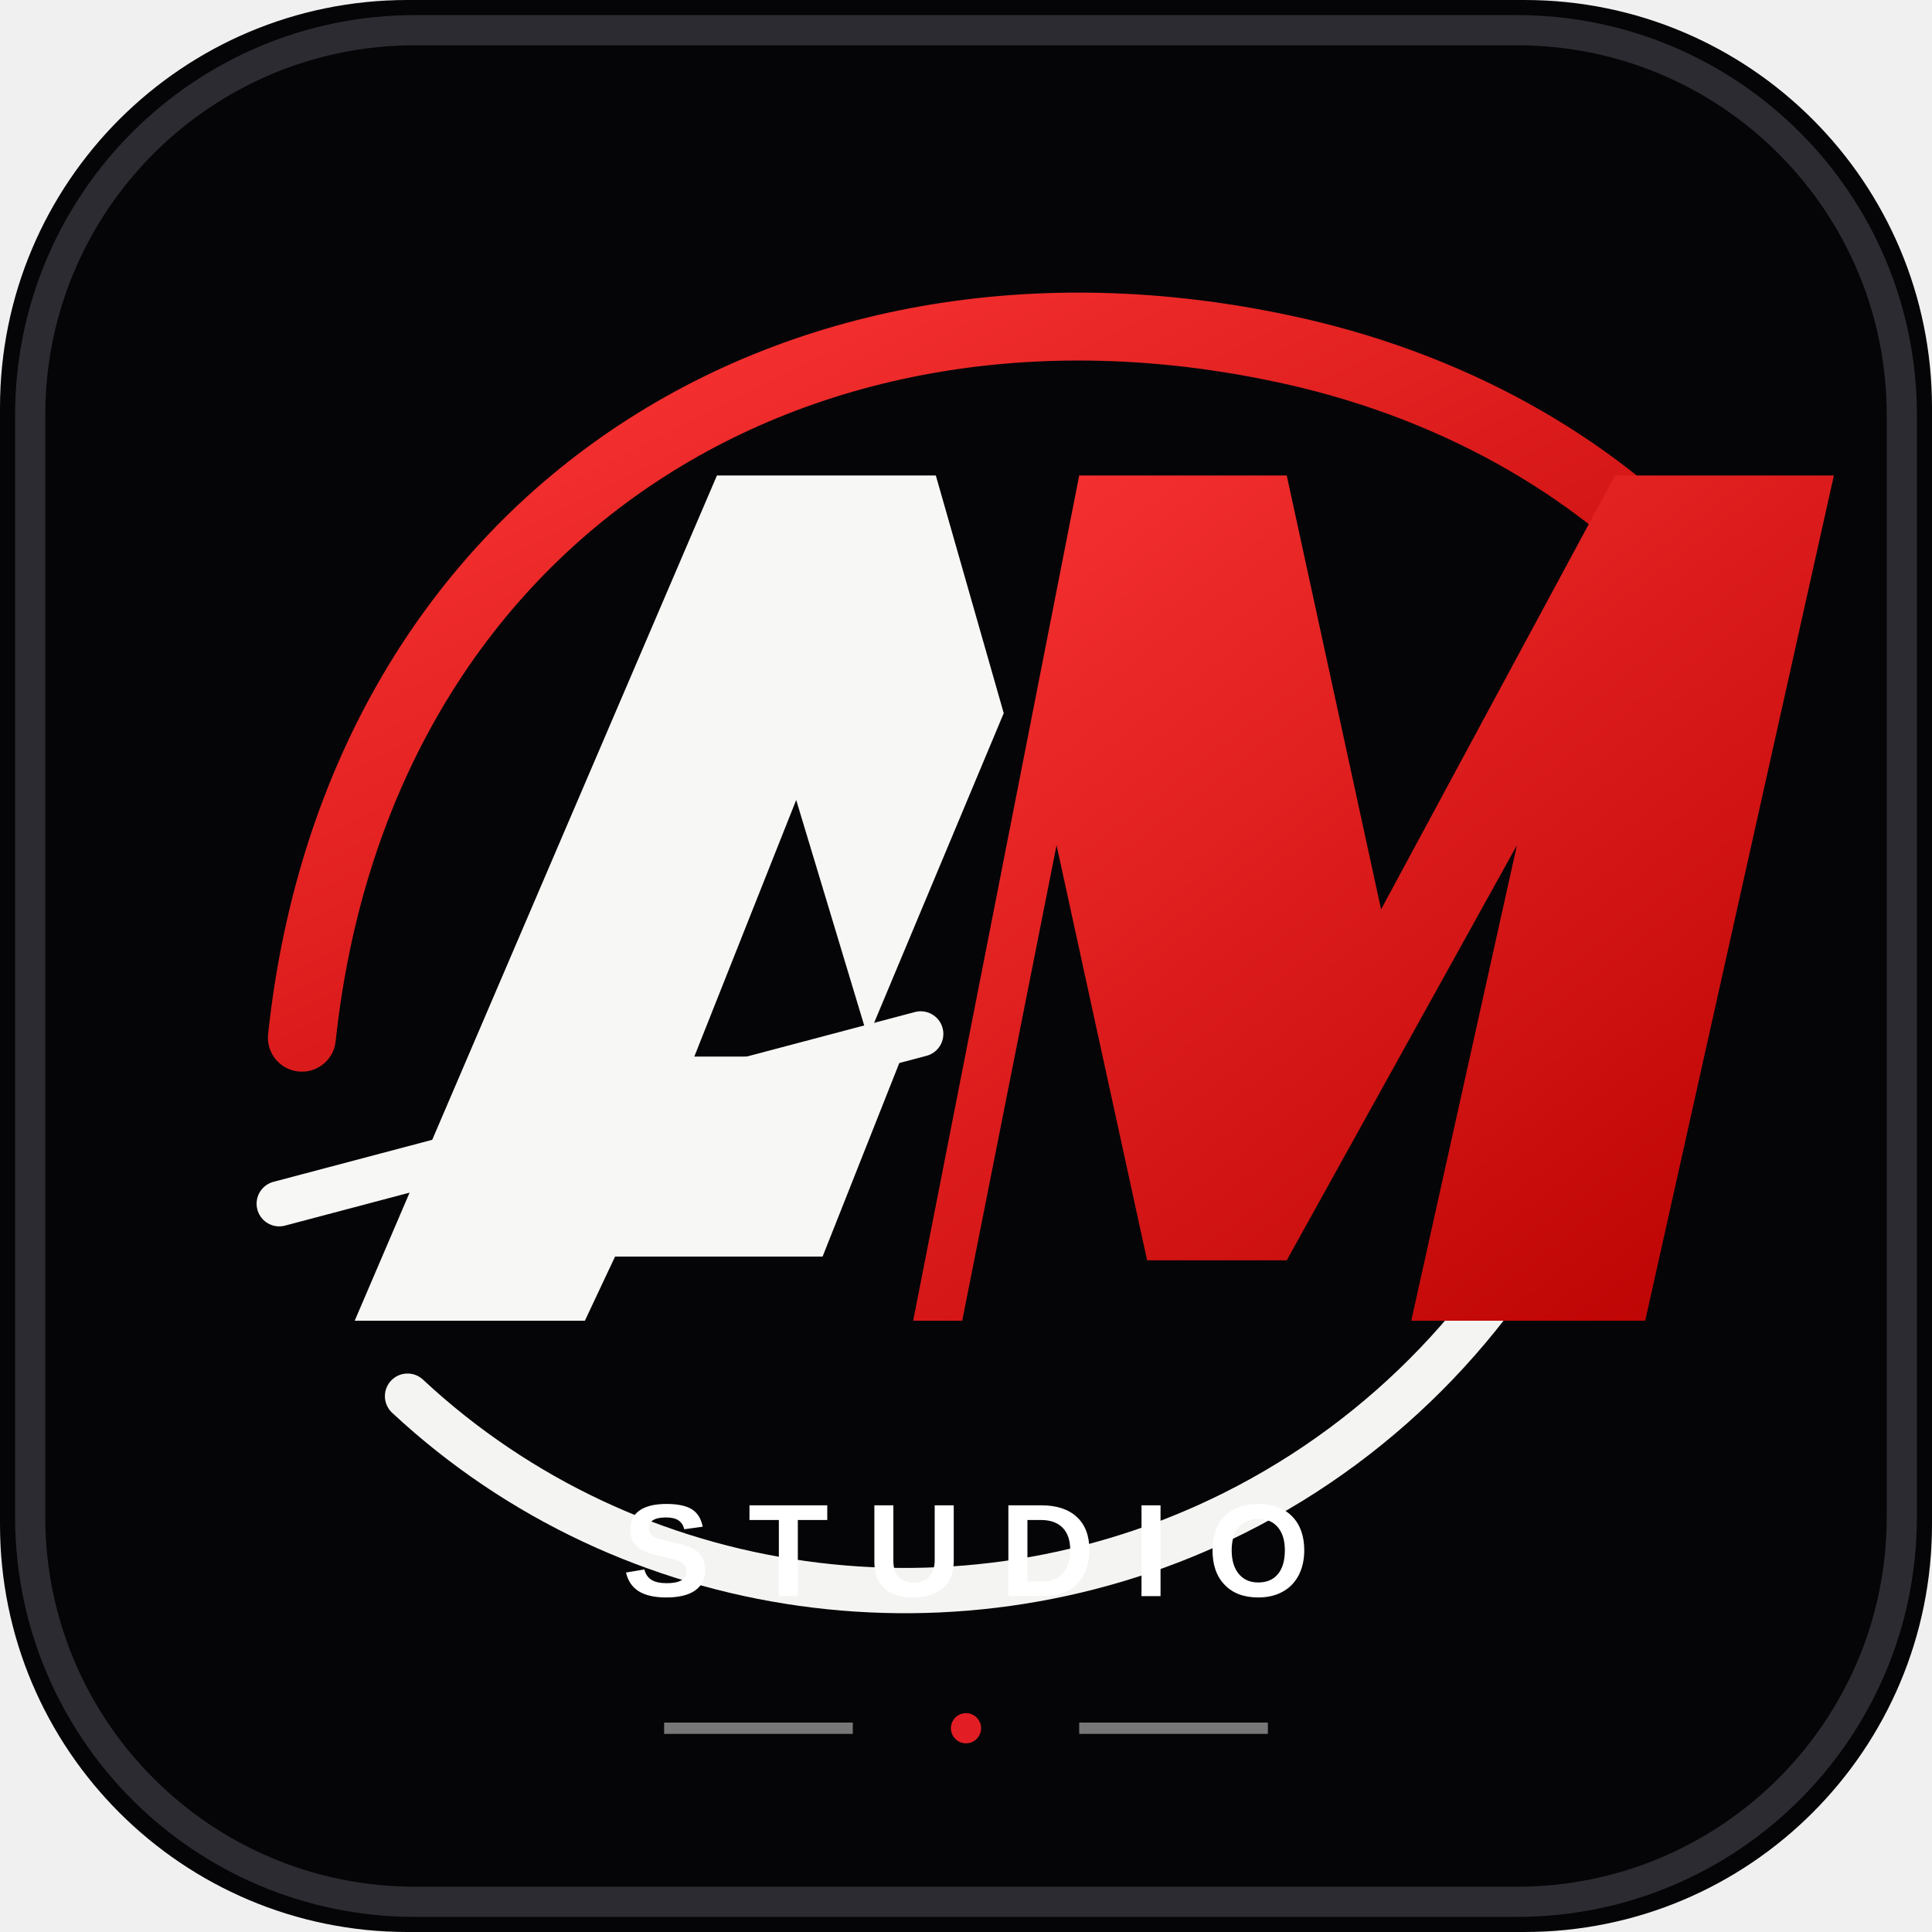
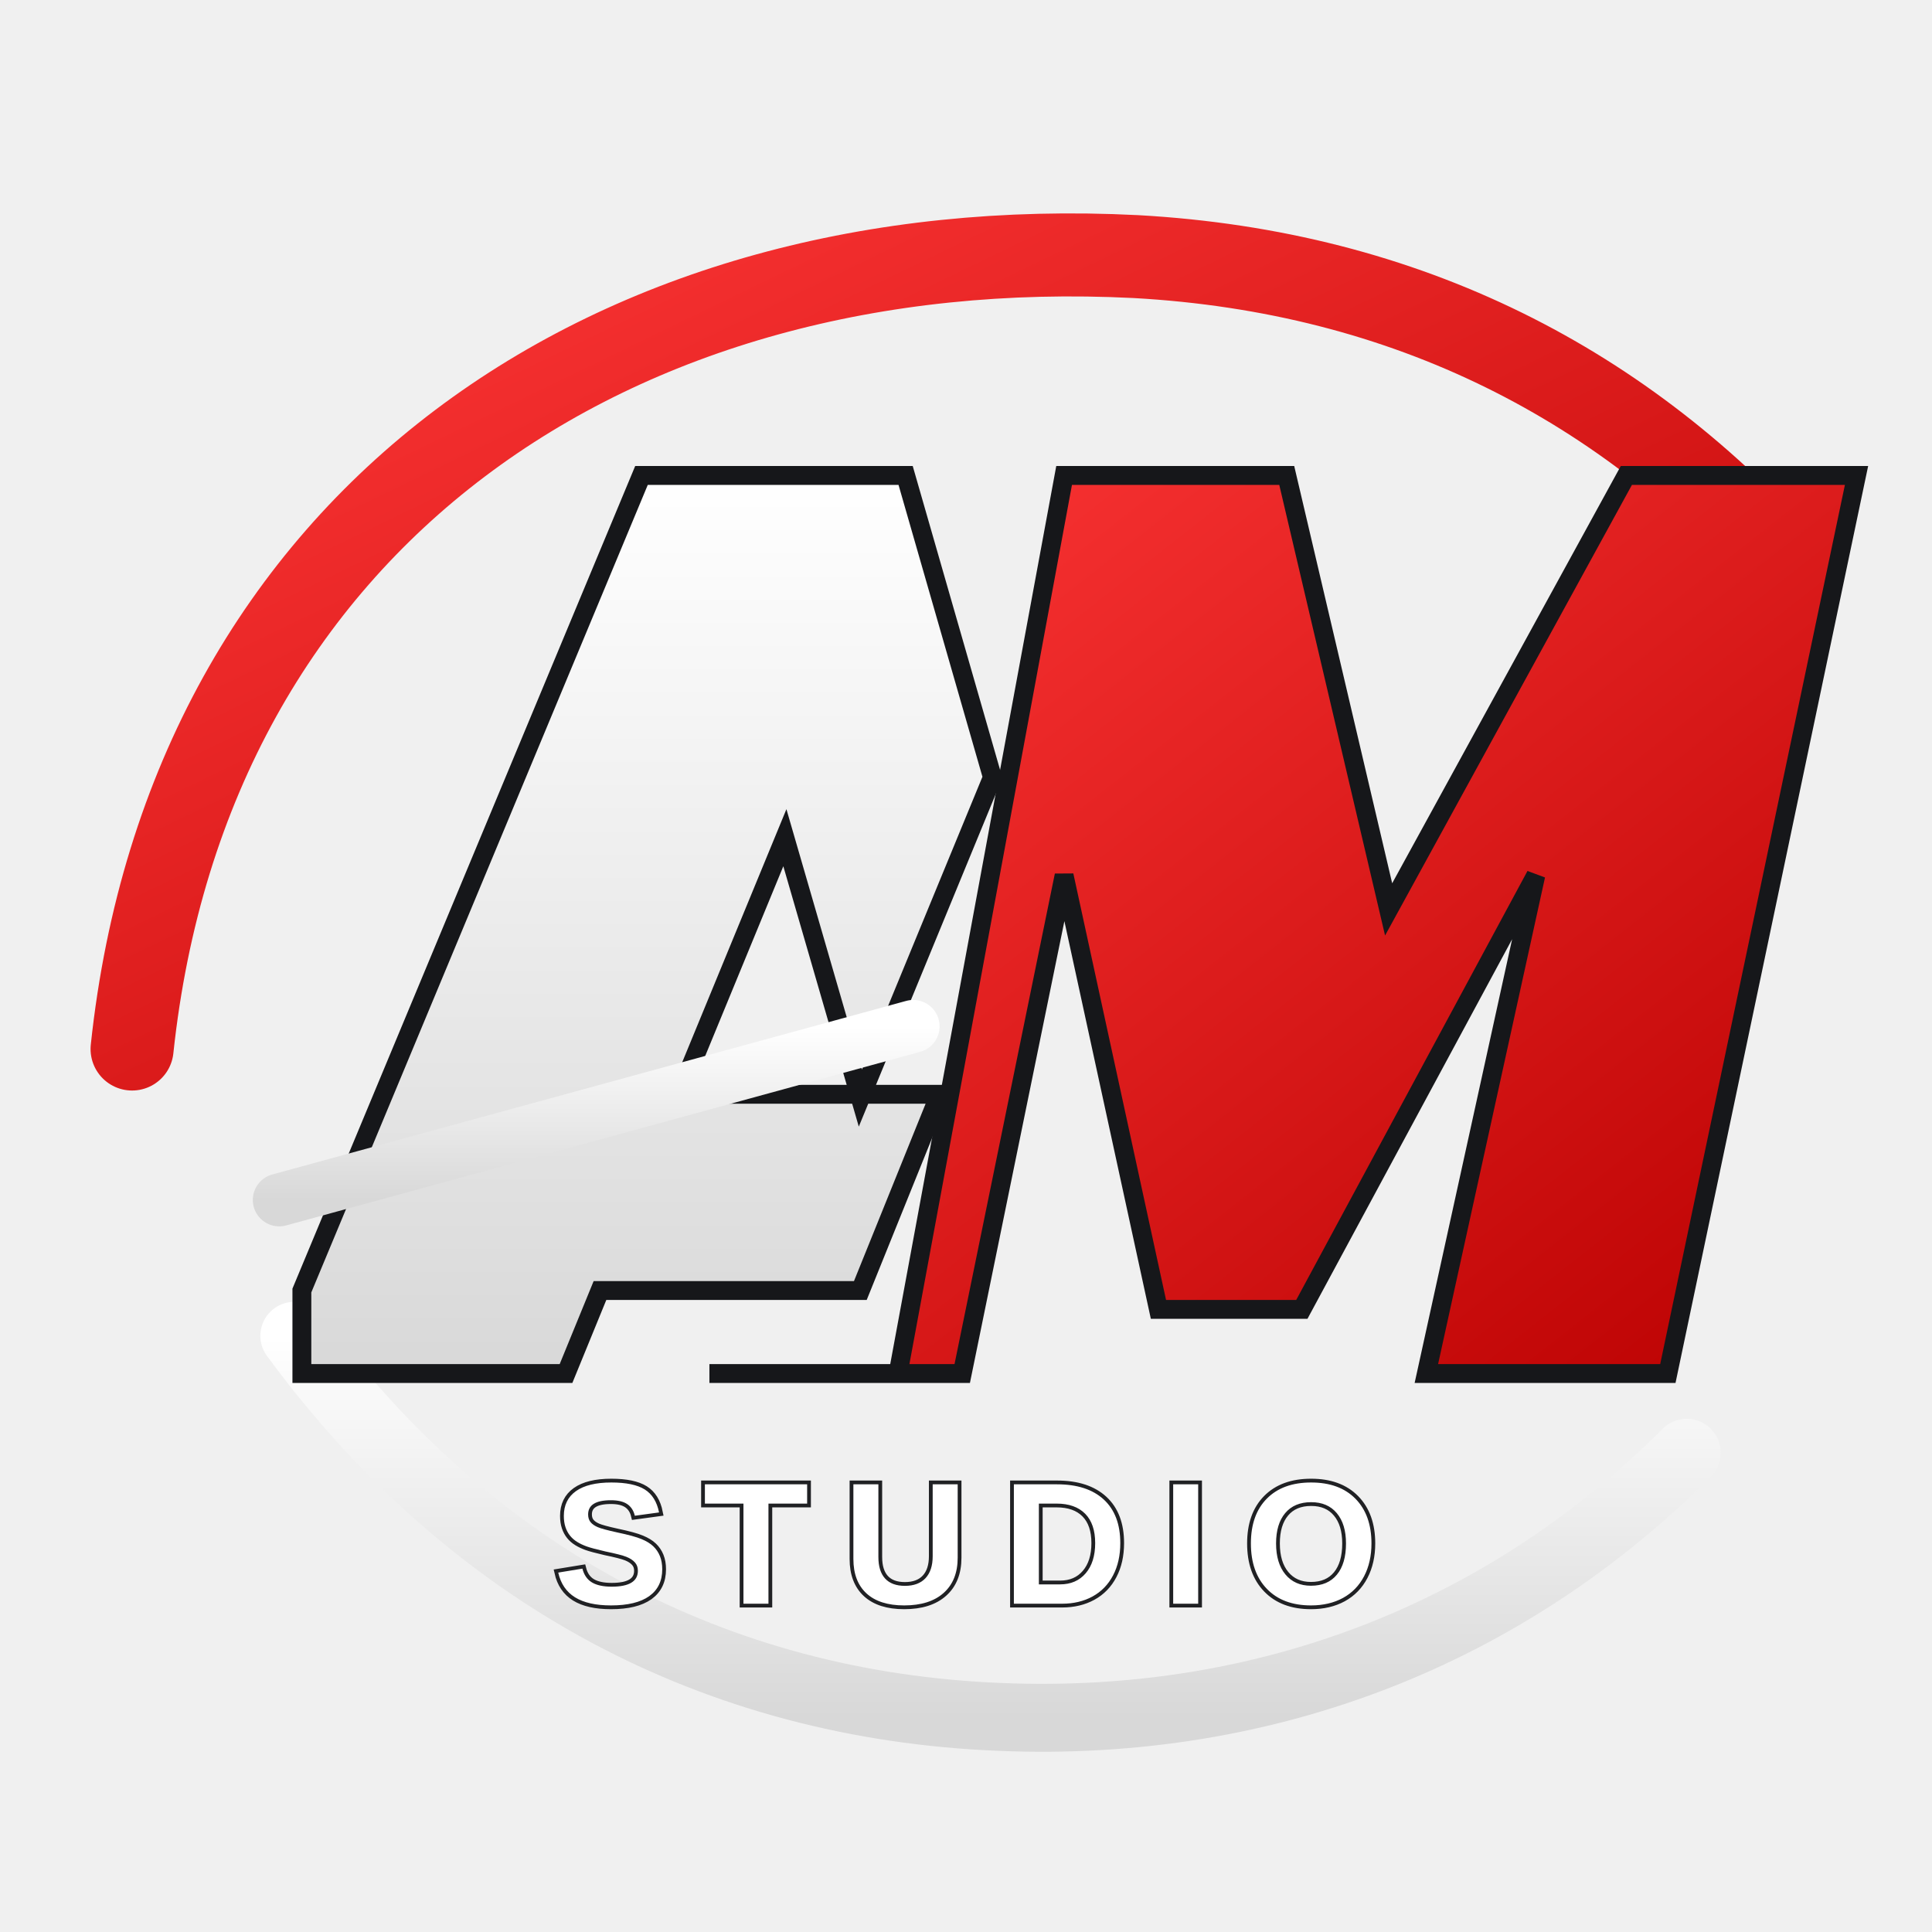
<svg xmlns="http://www.w3.org/2000/svg" viewBox="0 0 512 512">
  <defs>
    <linearGradient id="r" x1="0" y1="0" x2="1" y2="1">
      <stop stop-color="#ff3838" />
      <stop offset="1" stop-color="#b90000" />
    </linearGradient>
+     <linearGradient id="w" x1="0" y1="0" x2="0" y2="1">
+       <stop stop-color="#fff" />
+       <stop offset="1" stop-color="#d8d8d8" />
+     </linearGradient>
  </defs>
-   <rect width="512" height="512" rx="108" fill="#050507" />
-   <rect x="8" y="8" width="496" height="496" rx="102" fill="none" stroke="#2b2b31" stroke-width="8" />
-   <path d="M80 275C95 135 214 62 347 94c45 11 81 34 105 62" fill="none" stroke="url(#r)" stroke-width="18" stroke-linecap="round" />
-   <path d="M431 181c20 86-22 179-104 220-72 36-160 24-219-31" fill="none" stroke="#f4f4f2" stroke-width="12" stroke-linecap="round" />
-   <path d="M94 350 190 126h58l18 63-36 86-19-63-27 68h55l-21 53h-55l-8 17H94Z" fill="#f7f7f5" />
-   <path d="M242 350 286 126h55l25 115 62-115h58l-50 224h-62l28-126-61 110h-37l-24-110-25 126h-63Z" fill="url(#r)" />
-   <path d="M74 319 244 274" stroke="#f7f7f5" stroke-width="12" stroke-linecap="round" />
-   <text x="256" y="423" text-anchor="middle" fill="#fff" font-family="Arial,sans-serif" font-size="35" font-weight="700" letter-spacing="10">STUDIO</text>
-   <circle cx="256" cy="458" r="4" fill="#e21d24" />
-   <path d="M226 458h-50M286 458h50" stroke="#777" stroke-width="3" />
+   <path d="M35 278C50 137 163 61 301 68c72 4 130 34 174 84" fill="none" stroke="url(#r)" stroke-width="22" stroke-linecap="round" />
+   <path d="M78 354c47 64 112 98 187 101 72 3 135-23 182-70" fill="none" stroke="url(#w)" stroke-width="18" stroke-linecap="round" />
+   <path d="M80 342 170 126h70l23 80-35 85-20-69-28 68h69l-21 52h-69l-9 22H80Z" fill="url(#w)" stroke="#16171a" stroke-width="5" />
+   <path d="M74 318 242 272" stroke="url(#w)" stroke-width="14" stroke-linecap="round" />
+   <path d="M238 364 282 126h59l27 115 63-115h61l-50 238h-64l29-132-62 115h-38l-25-115-27 132h-67Z" fill="url(#r)" stroke="#16171a" stroke-width="5" />
+   <text x="256" y="425" text-anchor="middle" fill="#fff" stroke="#202124" stroke-width="2" paint-order="stroke" font-family="Arial,sans-serif" font-size="46" font-weight="900" letter-spacing="9">STUDIO</text>
</svg>
